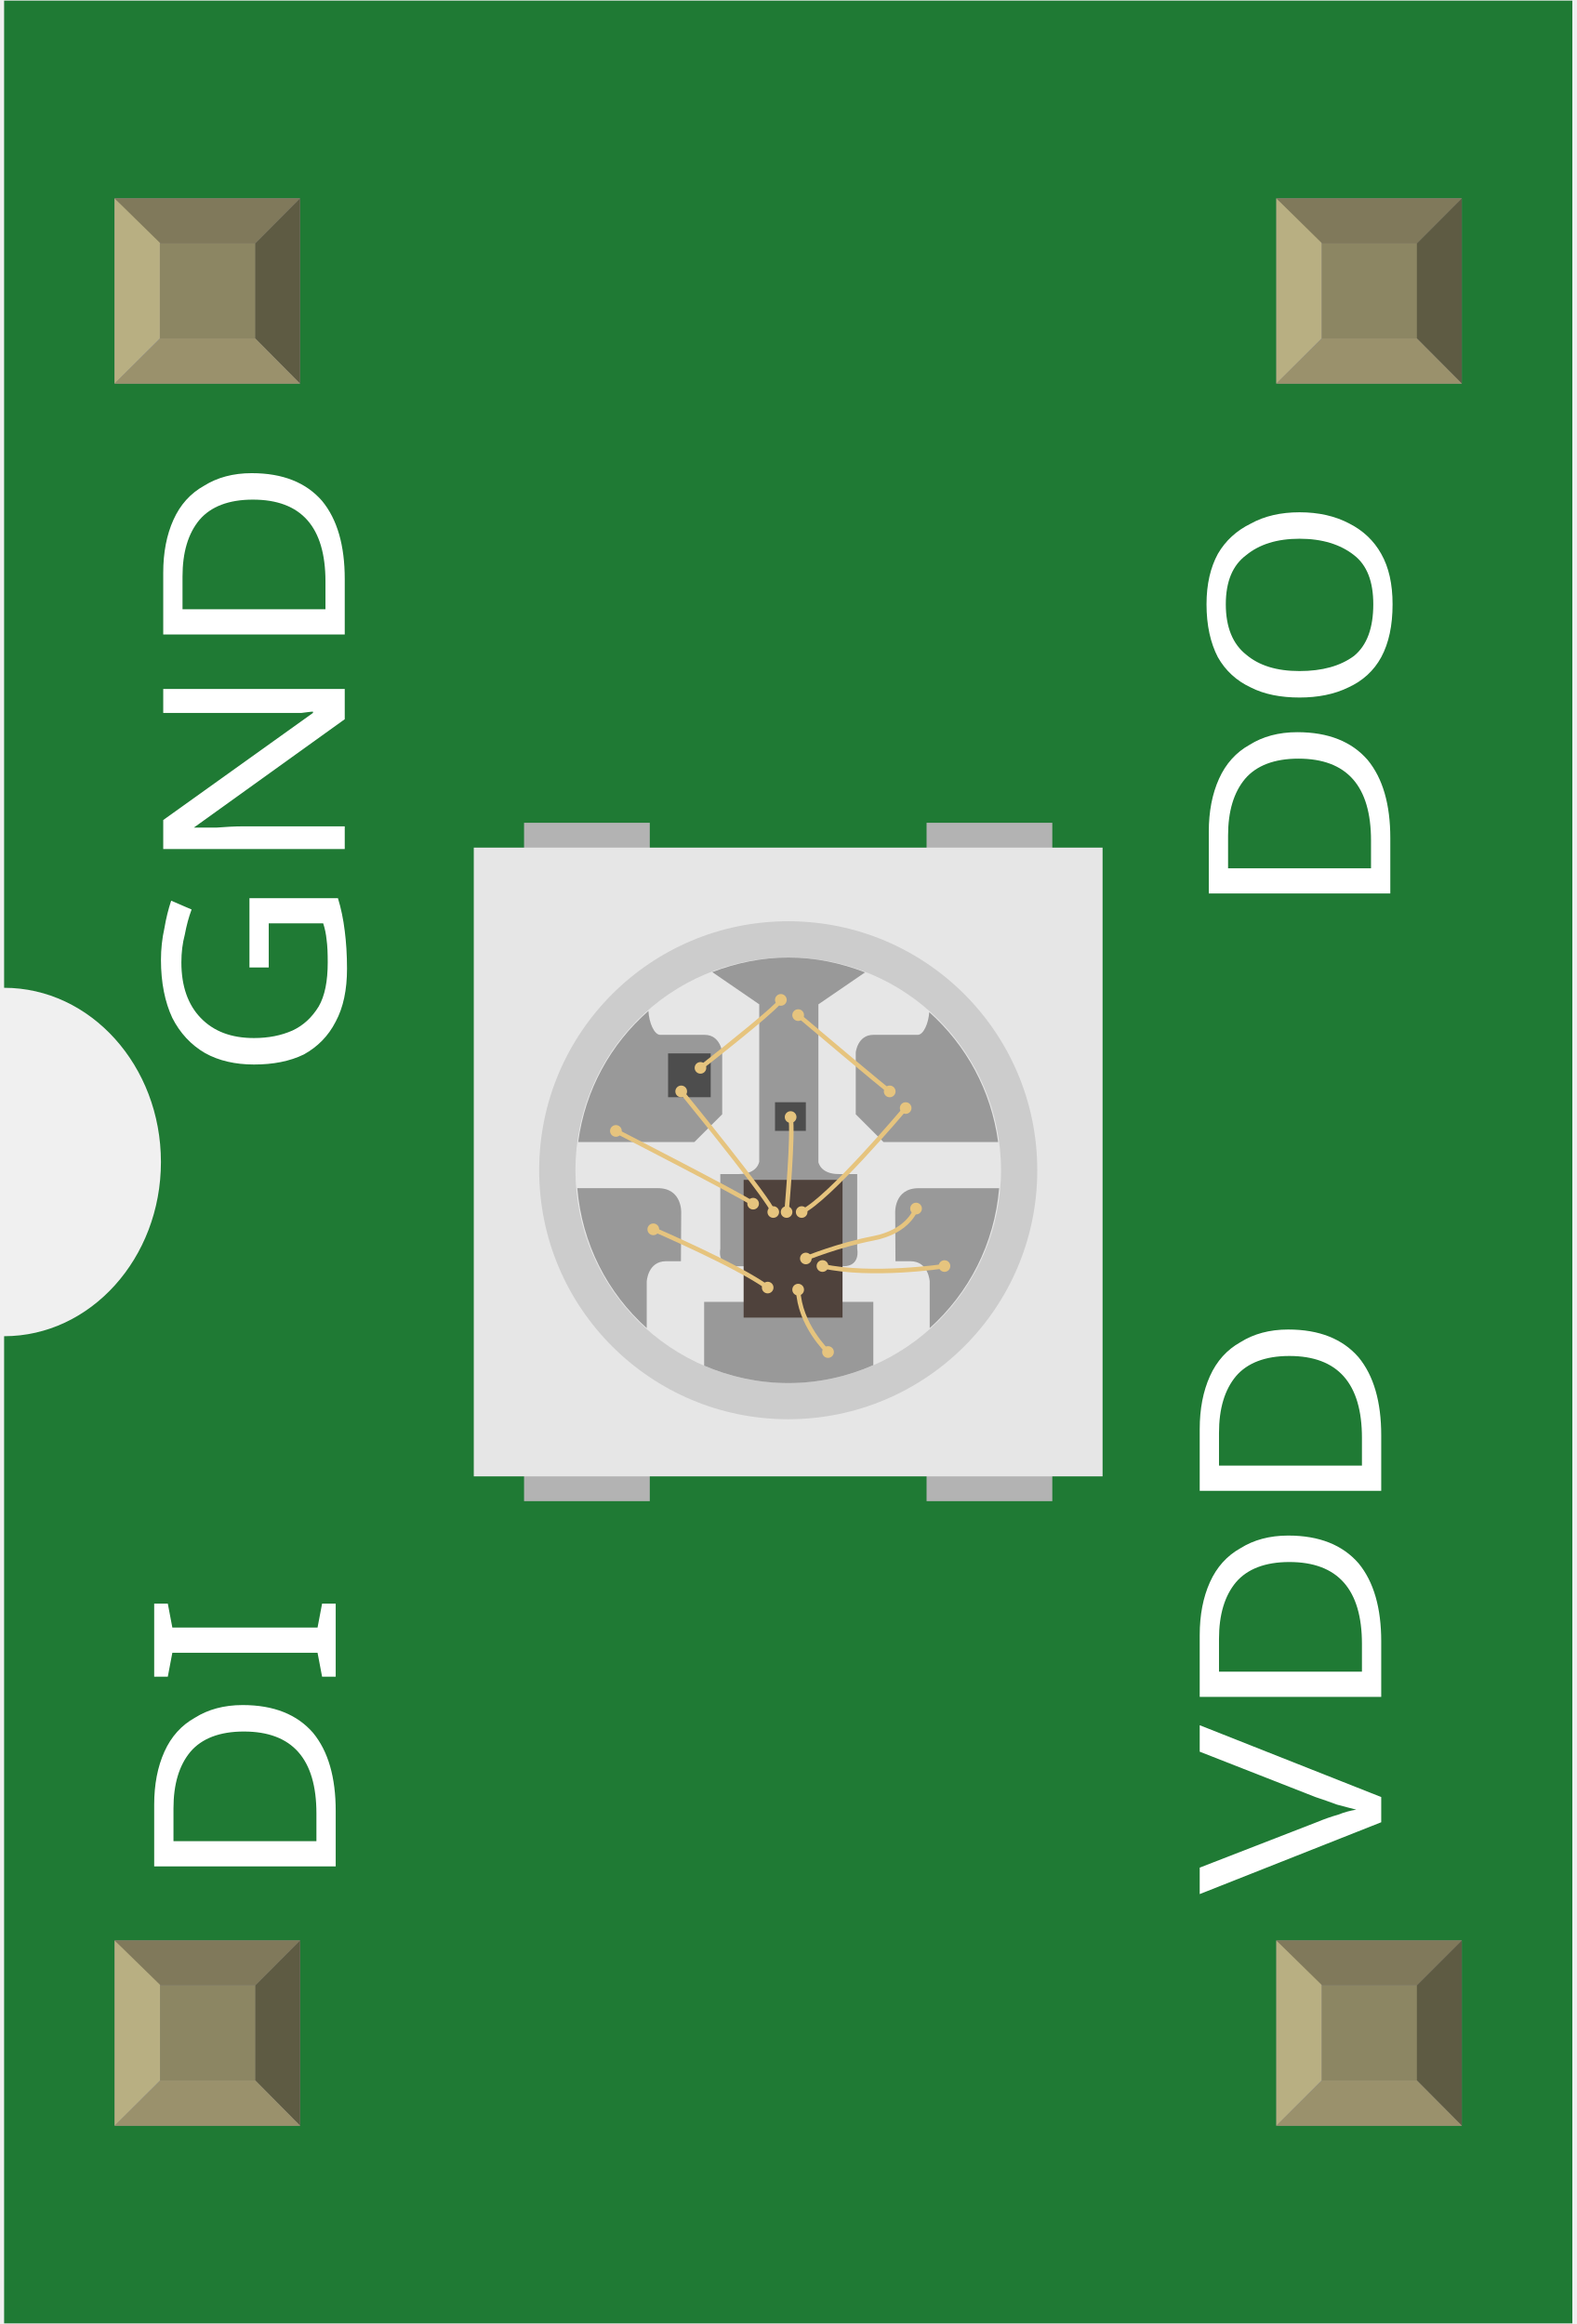
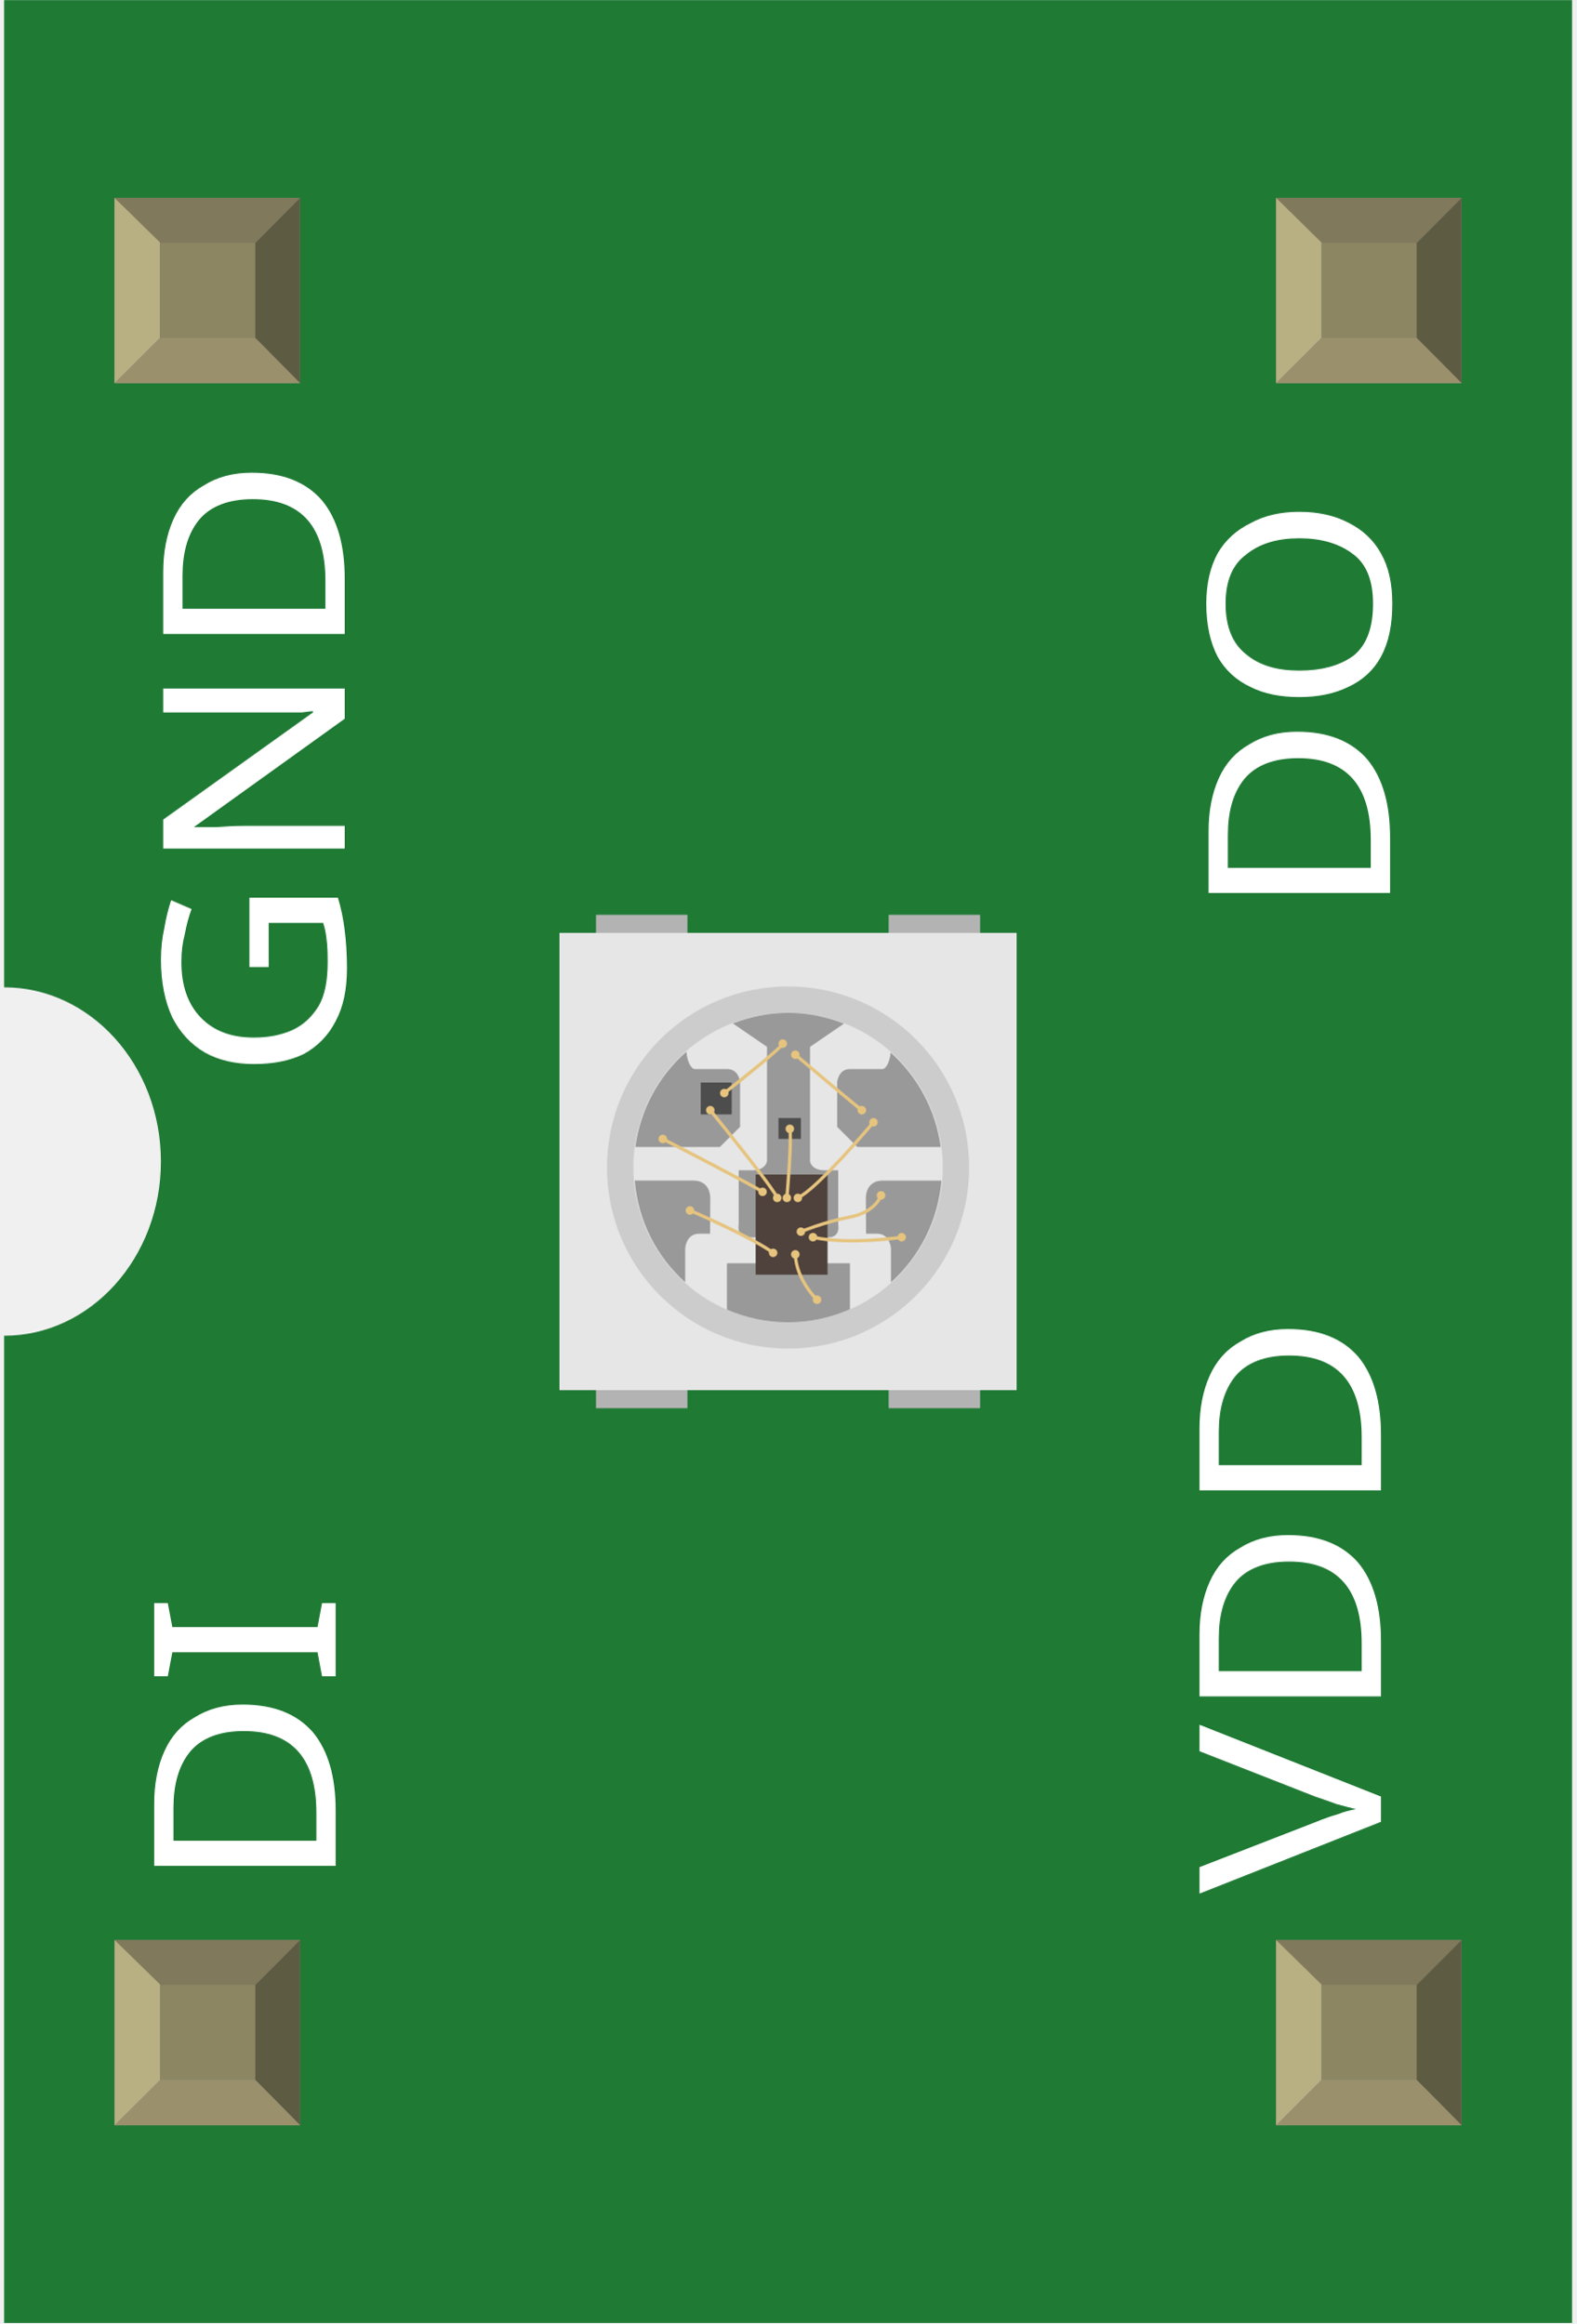
- <svg xmlns="http://www.w3.org/2000/svg" version="1.2" baseProfile="tiny" id="Layer_1" x="0px" y="0px" width="0.217in" height="0.32in" viewBox="1.03 0 19.54 28.8" xml:space="preserve">
+ <svg xmlns="http://www.w3.org/2000/svg" version="1.2" baseProfile="tiny" id="Layer_1" x="0px" y="0px" width="6.892mm" height="10.159mm" viewBox="1.03 0 19.54 28.8" xml:space="preserve">
  <g id="breadboard">
    <g transform="translate(10.8,21.6) scale(0.9,1) translate(-10.8,-21.6)">
      <g id="icon">
        <path fill="#1F7A34" d="M0.001,0v12.24c1.191,0,2.16,0.967,2.16,2.16c0,1.193-0.969,2.16-2.16,2.16v12.24H21.6V0H0.001z" />
        <g transform="translate(63.5,320.647)">
          <g transform="rotate(-90)">
            <text transform="matrix(1 0 0 1 297.17 -58.9319)" fill="#FFFFFF" font-family="'OCRA'" font-size="3.5">DI</text>
          </g>
        </g>
        <g transform="translate(263.5,320.647)">
          <g transform="rotate(-90)">
            <text transform="matrix(1 0 0 1 297.17 -244.532)" fill="#FFFFFF" font-family="'OCRA'" font-size="3.5">VDD</text>
          </g>
        </g>
        <g transform="translate(263.5,73.95)">
          <g transform="rotate(-90)">
            <text transform="matrix(1 0 0 1 62.5355 -244.407)" fill="#FFFFFF" font-family="'OCRA'" font-size="3.5">DO</text>
          </g>
        </g>
        <g transform="translate(163.5,73.95)">
          <g transform="rotate(-90)">
            <text transform="matrix(1 0 0 1 60.54 -158.8074)" fill="#FFFFFF" font-family="'OCRA'" font-size="3.5">GND</text>
          </g>
        </g>
-         <g transform="translate(10.8,5.7867) scale(0.6111,0.55) translate(-10.8,-5.7867)">
+         <g transform="translate(10.8,9.7017) scale(0.4444,0.4) translate(-10.8,-9.7017)">
          <g>
            <g>
              <rect x="13.919" y="27.551" fill="#B3B3B3" width="2.834" height="1.542" />
              <rect x="4.847" y="27.551" fill="#B3B3B3" width="2.834" height="1.542" />
              <rect x="13.919" y="13.8" fill="#B3B3B3" width="2.834" height="1.543" />
              <rect x="4.847" y="13.8" fill="#B3B3B3" width="2.834" height="1.543" />
            </g>
            <rect x="3.714" y="14.36" fill="#E6E6E6" width="14.172" height="14.174" />
            <circle fill="#CCCCCC" cx="10.801" cy="21.633" r="5.613" />
            <circle fill="#E6E6E6" cx="10.801" cy="21.633" r="4.796" />
            <g>
              <g>
                <g>
                  <path fill="#999999" d="M8.906,24.6v1.438c0.581,0.25,1.223,0.393,1.896,0.393c0.682,0,1.329-0.146,1.917-0.404V24.6H8.906z" />
                  <path fill="#999999" d="M13.718,18.581c-0.146,0-0.645,0-1,0c-0.354,0-0.395,0.395-0.395,0.395v1.396l0.625,0.625h2.584        c-0.156-1.162-0.72-2.184-1.552-2.928C13.962,18.321,13.851,18.581,13.718,18.581z" />
                  <path fill="#999999" d="M9.313,20.372v-1.396c0,0-0.041-0.395-0.395-0.395c-0.355,0-0.854,0-1,0        c-0.14,0-0.254-0.279-0.268-0.539c-0.851,0.746-1.426,1.779-1.583,2.955h2.619L9.313,20.372z" />
                  <path fill="#999999" d="M13.212,22.6l0.006,1.084c0.008,0,0.061,0,0.334,0c0.418,0,0.438,0.459,0.438,0.459v1.049        c0.883-0.793,1.459-1.9,1.565-3.154c-0.399,0-1.375,0-1.815,0C13.177,22.038,13.212,22.6,13.212,22.6z" />
                  <path fill="#999999" d="M7.612,25.192v-1.049c0,0,0.021-0.459,0.437-0.459c0.271,0,0.326,0,0.334,0L8.389,22.6        c0,0,0.033-0.563-0.529-0.563c-0.44,0-1.414,0-1.813,0C6.152,23.292,6.728,24.399,7.612,25.192z" />
                  <path fill="#999999" d="M10.145,21.448c0,0-0.041,0.271-0.457,0.271c-0.418,0-0.418,0-0.418,0v1.686        c0,0-0.084,0.392,0.313,0.392c0.181,0,0.526,0,0.854,0c0,0,0.36,0,0.752,0c0.327,0,0.672,0,0.854,0        c0.396,0,0.313-0.392,0.313-0.392v-1.686c0,0,0,0-0.418,0c-0.416,0-0.457-0.271-0.457-0.271v-3.555l1.052-0.721        c-0.537-0.209-1.117-0.334-1.729-0.334c-0.605,0-1.181,0.123-1.715,0.328l1.059,0.727v3.555H10.145z" />
                </g>
                <rect x="9.796" y="21.85" fill="#4F423C" width="2.229" height="3.105" />
              </g>
              <rect x="10.503" y="20.1" fill="#4D4D4D" width="0.695" height="0.646" />
              <rect x="8.093" y="18.999" fill="#4D4D4D" width="0.961" height="0.988" />
              <g>
                <g>
                  <g>
                    <path fill="#E6C47E" d="M7.781,22.918c0.075,0.033,1.903,0.82,2.588,1.317l-0.06,0.082c-0.676-0.491-2.551-1.299-2.567-1.308         L7.781,22.918z" />
                  </g>
                  <g>
                    <g>
                      <circle fill="#E6C47E" cx="7.76" cy="22.965" r="0.132" />
                    </g>
                  </g>
                  <g>
                    <g>
                      <circle fill="#E6C47E" cx="10.338" cy="24.278" r="0.131" />
                    </g>
                  </g>
                </g>
                <g>
                  <g>
                    <path fill="#E6C47E" d="M6.938,20.702c0.115,0.059,2.806,1.441,3.101,1.645l-0.058,0.082         C9.69,22.23,6.92,20.806,6.893,20.792L6.938,20.702z" />
                  </g>
                  <g>
                    <g>
                      <circle fill="#E6C47E" cx="6.917" cy="20.747" r="0.132" />
                    </g>
                  </g>
                  <g>
                    <g>
                      <circle fill="#E6C47E" cx="10.01" cy="22.387" r="0.131" />
                    </g>
                  </g>
                </g>
                <g>
                  <g>
                    <path fill="#E6C47E" d="M8.428,19.825c0.08,0.098,1.986,2.433,2.082,2.734l-0.096,0.031         c-0.074-0.236-1.517-2.031-2.064-2.703L8.428,19.825z" />
                  </g>
                  <g>
                    <g>
                      <circle fill="#E6C47E" cx="8.389" cy="19.856" r="0.132" />
                    </g>
                  </g>
                  <g>
                    <g>
                      <circle fill="#E6C47E" cx="10.464" cy="22.575" r="0.131" />
                    </g>
                  </g>
                </g>
                <g>
                  <g>
                    <path fill="#E6C47E" d="M10.587,17.78l0.098,0.02c-0.016,0.127-1.153,1.035-1.83,1.564l-0.063-0.078         C9.458,18.764,10.536,17.893,10.587,17.78z" />
                  </g>
                  <g>
                    <g>
                      <circle fill="#E6C47E" cx="8.823" cy="19.325" r="0.131" />
                    </g>
                  </g>
                  <g>
                    <g>
                      <circle fill="#E6C47E" cx="10.635" cy="17.793" r="0.132" />
                    </g>
                  </g>
                </g>
                <g>
                  <g>
                    <path fill="#E6C47E" d="M11.057,18.098c0.665,0.563,1.95,1.643,2.06,1.717l-0.056,0.082         c-0.143-0.094-1.991-1.656-2.068-1.723L11.057,18.098z" />
                  </g>
                  <g>
                    <g>
                      <circle fill="#E6C47E" cx="11.025" cy="18.136" r="0.132" />
                    </g>
                  </g>
                  <g>
                    <g>
                      <circle fill="#E6C47E" cx="13.088" cy="19.856" r="0.132" />
                    </g>
                  </g>
                </g>
                <g>
                  <g>
                    <path fill="#E6C47E" d="M13.409,20.198l0.075,0.064c-0.069,0.086-1.748,2.074-2.361,2.357l-0.041-0.091         C11.675,22.256,13.392,20.219,13.409,20.198z" />
                  </g>
                  <g>
                    <g>
                      <circle fill="#E6C47E" cx="13.448" cy="20.231" r="0.131" />
                    </g>
                  </g>
                  <g>
                    <g>
                      <circle fill="#E6C47E" cx="11.104" cy="22.575" r="0.131" />
                    </g>
                  </g>
                </g>
                <g>
                  <g>
                    <path fill="#E6C47E" d="M10.906,20.426c0.063,0.393-0.085,2.08-0.093,2.152l-0.1-0.009c0.002-0.018,0.156-1.748,0.092-2.129         L10.906,20.426z" />
                  </g>
                  <g>
                    <g>
                      <circle fill="#E6C47E" cx="10.764" cy="22.575" r="0.131" />
                    </g>
                  </g>
                  <g>
                    <g>
                      <circle fill="#E6C47E" cx="10.855" cy="20.434" r="0.132" />
                    </g>
                  </g>
                </g>
                <g>
                  <g>
                    <path fill="#E6C47E" d="M13.634,22.482l0.096,0.029c-0.006,0.022-0.174,0.546-1.002,0.706         c-0.793,0.154-1.504,0.447-1.51,0.451l-0.039-0.095c0.008-0.002,0.728-0.3,1.53-0.454         C13.474,22.971,13.628,22.502,13.634,22.482z" />
                  </g>
                  <g>
                    <g>
                      <circle fill="#E6C47E" cx="11.198" cy="23.622" r="0.131" />
                    </g>
                  </g>
                  <g>
                    <g>
                      <circle fill="#E6C47E" cx="13.682" cy="22.497" r="0.132" />
                    </g>
                  </g>
                </g>
                <g>
                  <g>
                    <path fill="#E6C47E" d="M14.316,23.745l0.017,0.099c-0.017,0.004-1.648,0.25-2.771,0l0.021-0.099         C12.687,23.989,14.3,23.747,14.316,23.745z" />
                  </g>
                  <g>
                    <g>
                      <circle fill="#E6C47E" cx="14.323" cy="23.793" r="0.131" />
                    </g>
                  </g>
                  <g>
                    <g>
                      <circle fill="#E6C47E" cx="11.573" cy="23.792" r="0.132" />
                    </g>
                  </g>
                </g>
                <g>
                  <g>
                    <path fill="#E6C47E" d="M11.075,24.323c0.03,0.768,0.65,1.366,0.656,1.372l-0.067,0.072c-0.027-0.024-0.657-0.632-0.688-1.44         L11.075,24.323z" />
                  </g>
                  <g>
                    <g>
                      <circle fill="#E6C47E" cx="11.698" cy="25.731" r="0.132" />
                    </g>
                  </g>
                  <g>
                    <g>
                      <circle fill="#E6C47E" cx="11.025" cy="24.325" r="0.132" />
                    </g>
                  </g>
                </g>
              </g>
            </g>
          </g>
        </g>
      </g>
    </g>
    <g transform="translate(34.035,319.648)">
      <rect id="connector2pin" x="-31.584" y="-295.596" fill="#8D8C8C" width="2.299" height="2.297" />
      <rect x="-31.022" y="-295.041" fill="#8C8663" width="1.184" height="1.182" />
      <polygon fill="#B8AF82" points="-31.584,-293.299 -31.022,-293.86 -31.022,-295.094 -31.584,-295.596   " />
      <polygon fill="#80795B" points="-29.84,-295.039 -31.014,-295.039 -31.584,-295.596 -29.285,-295.596   " />
      <polygon fill="#5E5B43" points="-29.84,-293.86 -29.84,-295.039 -29.285,-295.596 -29.285,-293.299   " />
      <polygon fill="#9A916C" points="-31.584,-293.299 -31.016,-293.86 -29.84,-293.86 -29.285,-293.299   " />
    </g>
    <g transform="translate(134.035,34.05)">
      <rect id="connector1pin" x="-131.585" y="-31.598" fill="#8D8C8C" width="2.299" height="2.297" />
      <rect x="-131.024" y="-31.041" fill="#8C8663" width="1.186" height="1.182" />
      <polygon fill="#B8AF82" points="-131.585,-29.301 -131.024,-29.861 -131.024,-31.096 -131.585,-31.598   " />
      <polygon fill="#80795B" points="-129.841,-31.039 -131.015,-31.039 -131.585,-31.598 -129.286,-31.598   " />
      <polygon fill="#5E5B43" points="-129.841,-29.861 -129.841,-31.039 -129.286,-31.598 -129.286,-29.301   " />
      <polygon fill="#9A916C" points="-131.585,-29.301 -131.018,-29.861 -129.841,-29.861 -129.286,-29.301   " />
    </g>
    <g transform="translate(234.035,319.648)">
      <rect id="connector3pin" x="-217.184" y="-295.596" fill="#8D8C8C" width="2.299" height="2.297" />
      <rect x="-216.624" y="-295.041" fill="#8C8663" width="1.185" height="1.182" />
      <polygon fill="#B8AF82" points="-217.184,-293.299 -216.624,-293.86 -216.624,-295.094 -217.184,-295.596   " />
      <polygon fill="#80795B" points="-215.442,-295.039 -216.616,-295.039 -217.184,-295.596 -214.885,-295.596   " />
      <polygon fill="#5E5B43" points="-215.442,-293.86 -215.442,-295.039 -214.885,-295.596 -214.885,-293.299   " />
      <polygon fill="#9A916C" points="-217.184,-293.299 -216.618,-293.86 -215.442,-293.86 -214.885,-293.299   " />
    </g>
    <g transform="translate(234.035,34.05)">
      <rect id="connector0pin" x="-217.184" y="-31.598" fill="#8D8C8C" width="2.299" height="2.297" />
      <rect x="-216.624" y="-31.041" fill="#8C8663" width="1.185" height="1.182" />
      <polygon fill="#B8AF82" points="-217.184,-29.301 -216.624,-29.861 -216.624,-31.096 -217.184,-31.598   " />
      <polygon fill="#80795B" points="-215.442,-31.039 -216.616,-31.039 -217.184,-31.598 -214.885,-31.598   " />
      <polygon fill="#5E5B43" points="-215.442,-29.861 -215.442,-31.039 -214.885,-31.598 -214.885,-29.301   " />
      <polygon fill="#9A916C" points="-217.184,-29.301 -216.618,-29.861 -215.442,-29.861 -214.885,-29.301   " />
    </g>
  </g>
</svg>
